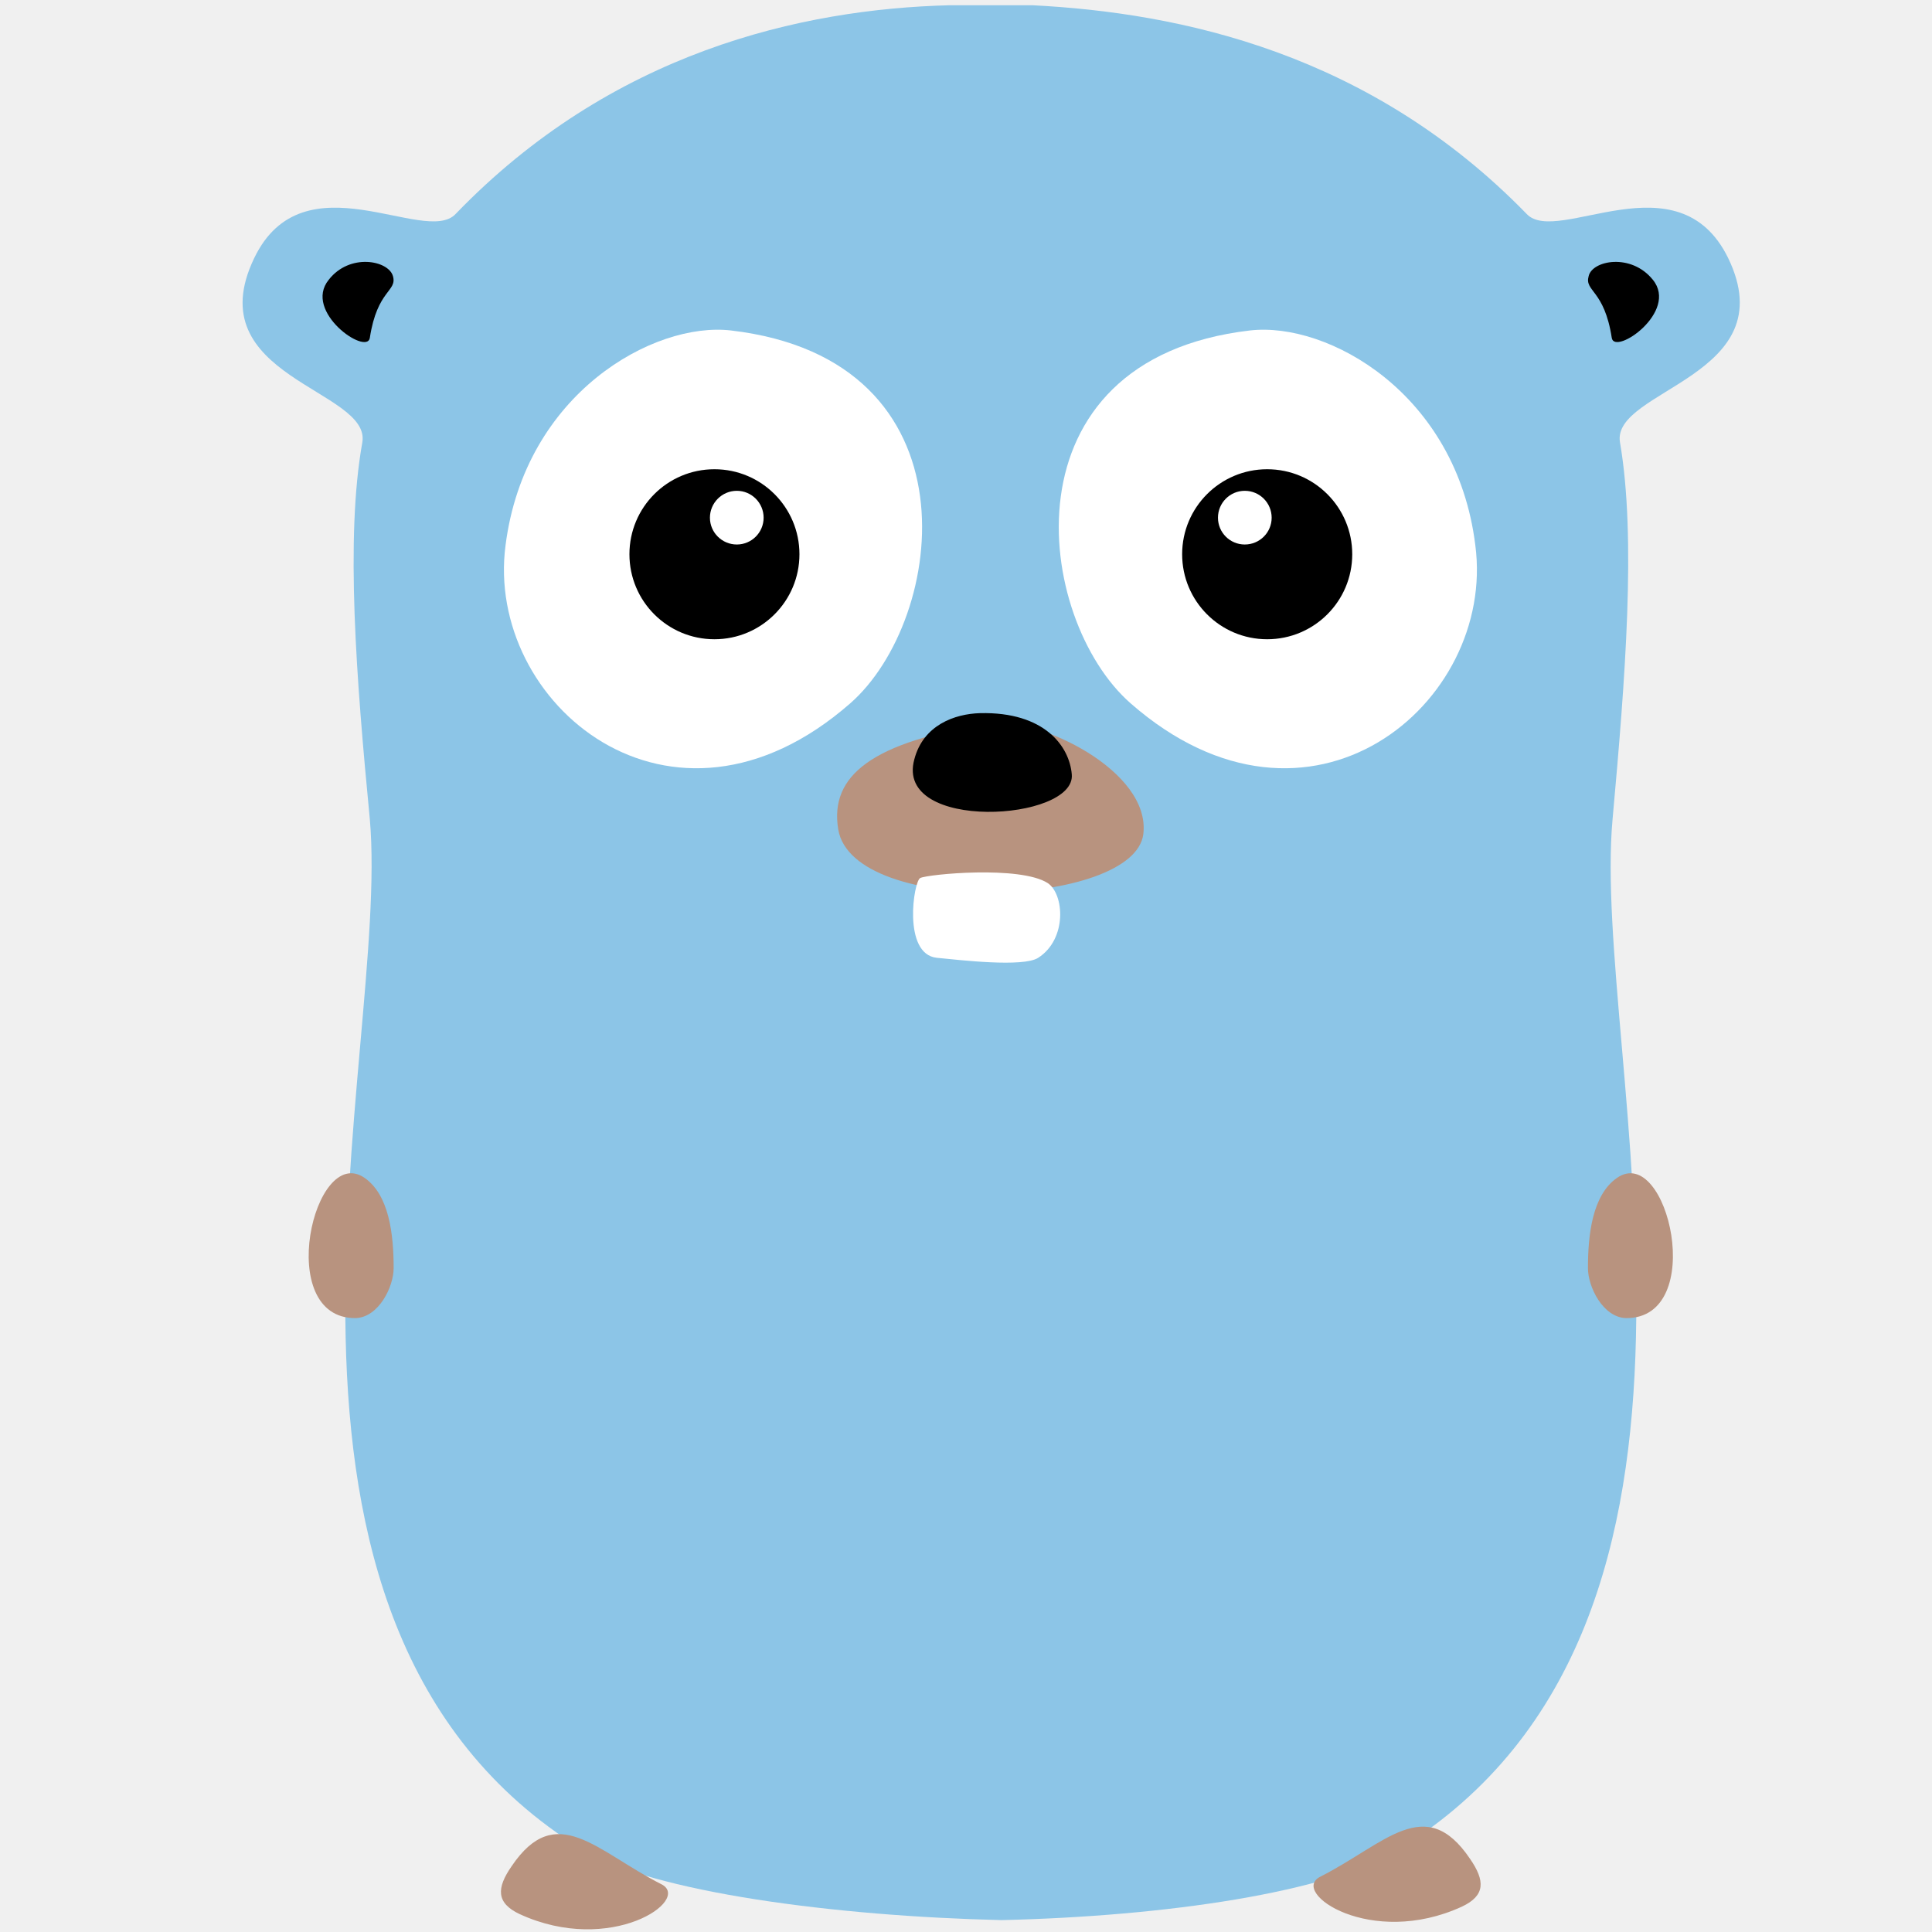
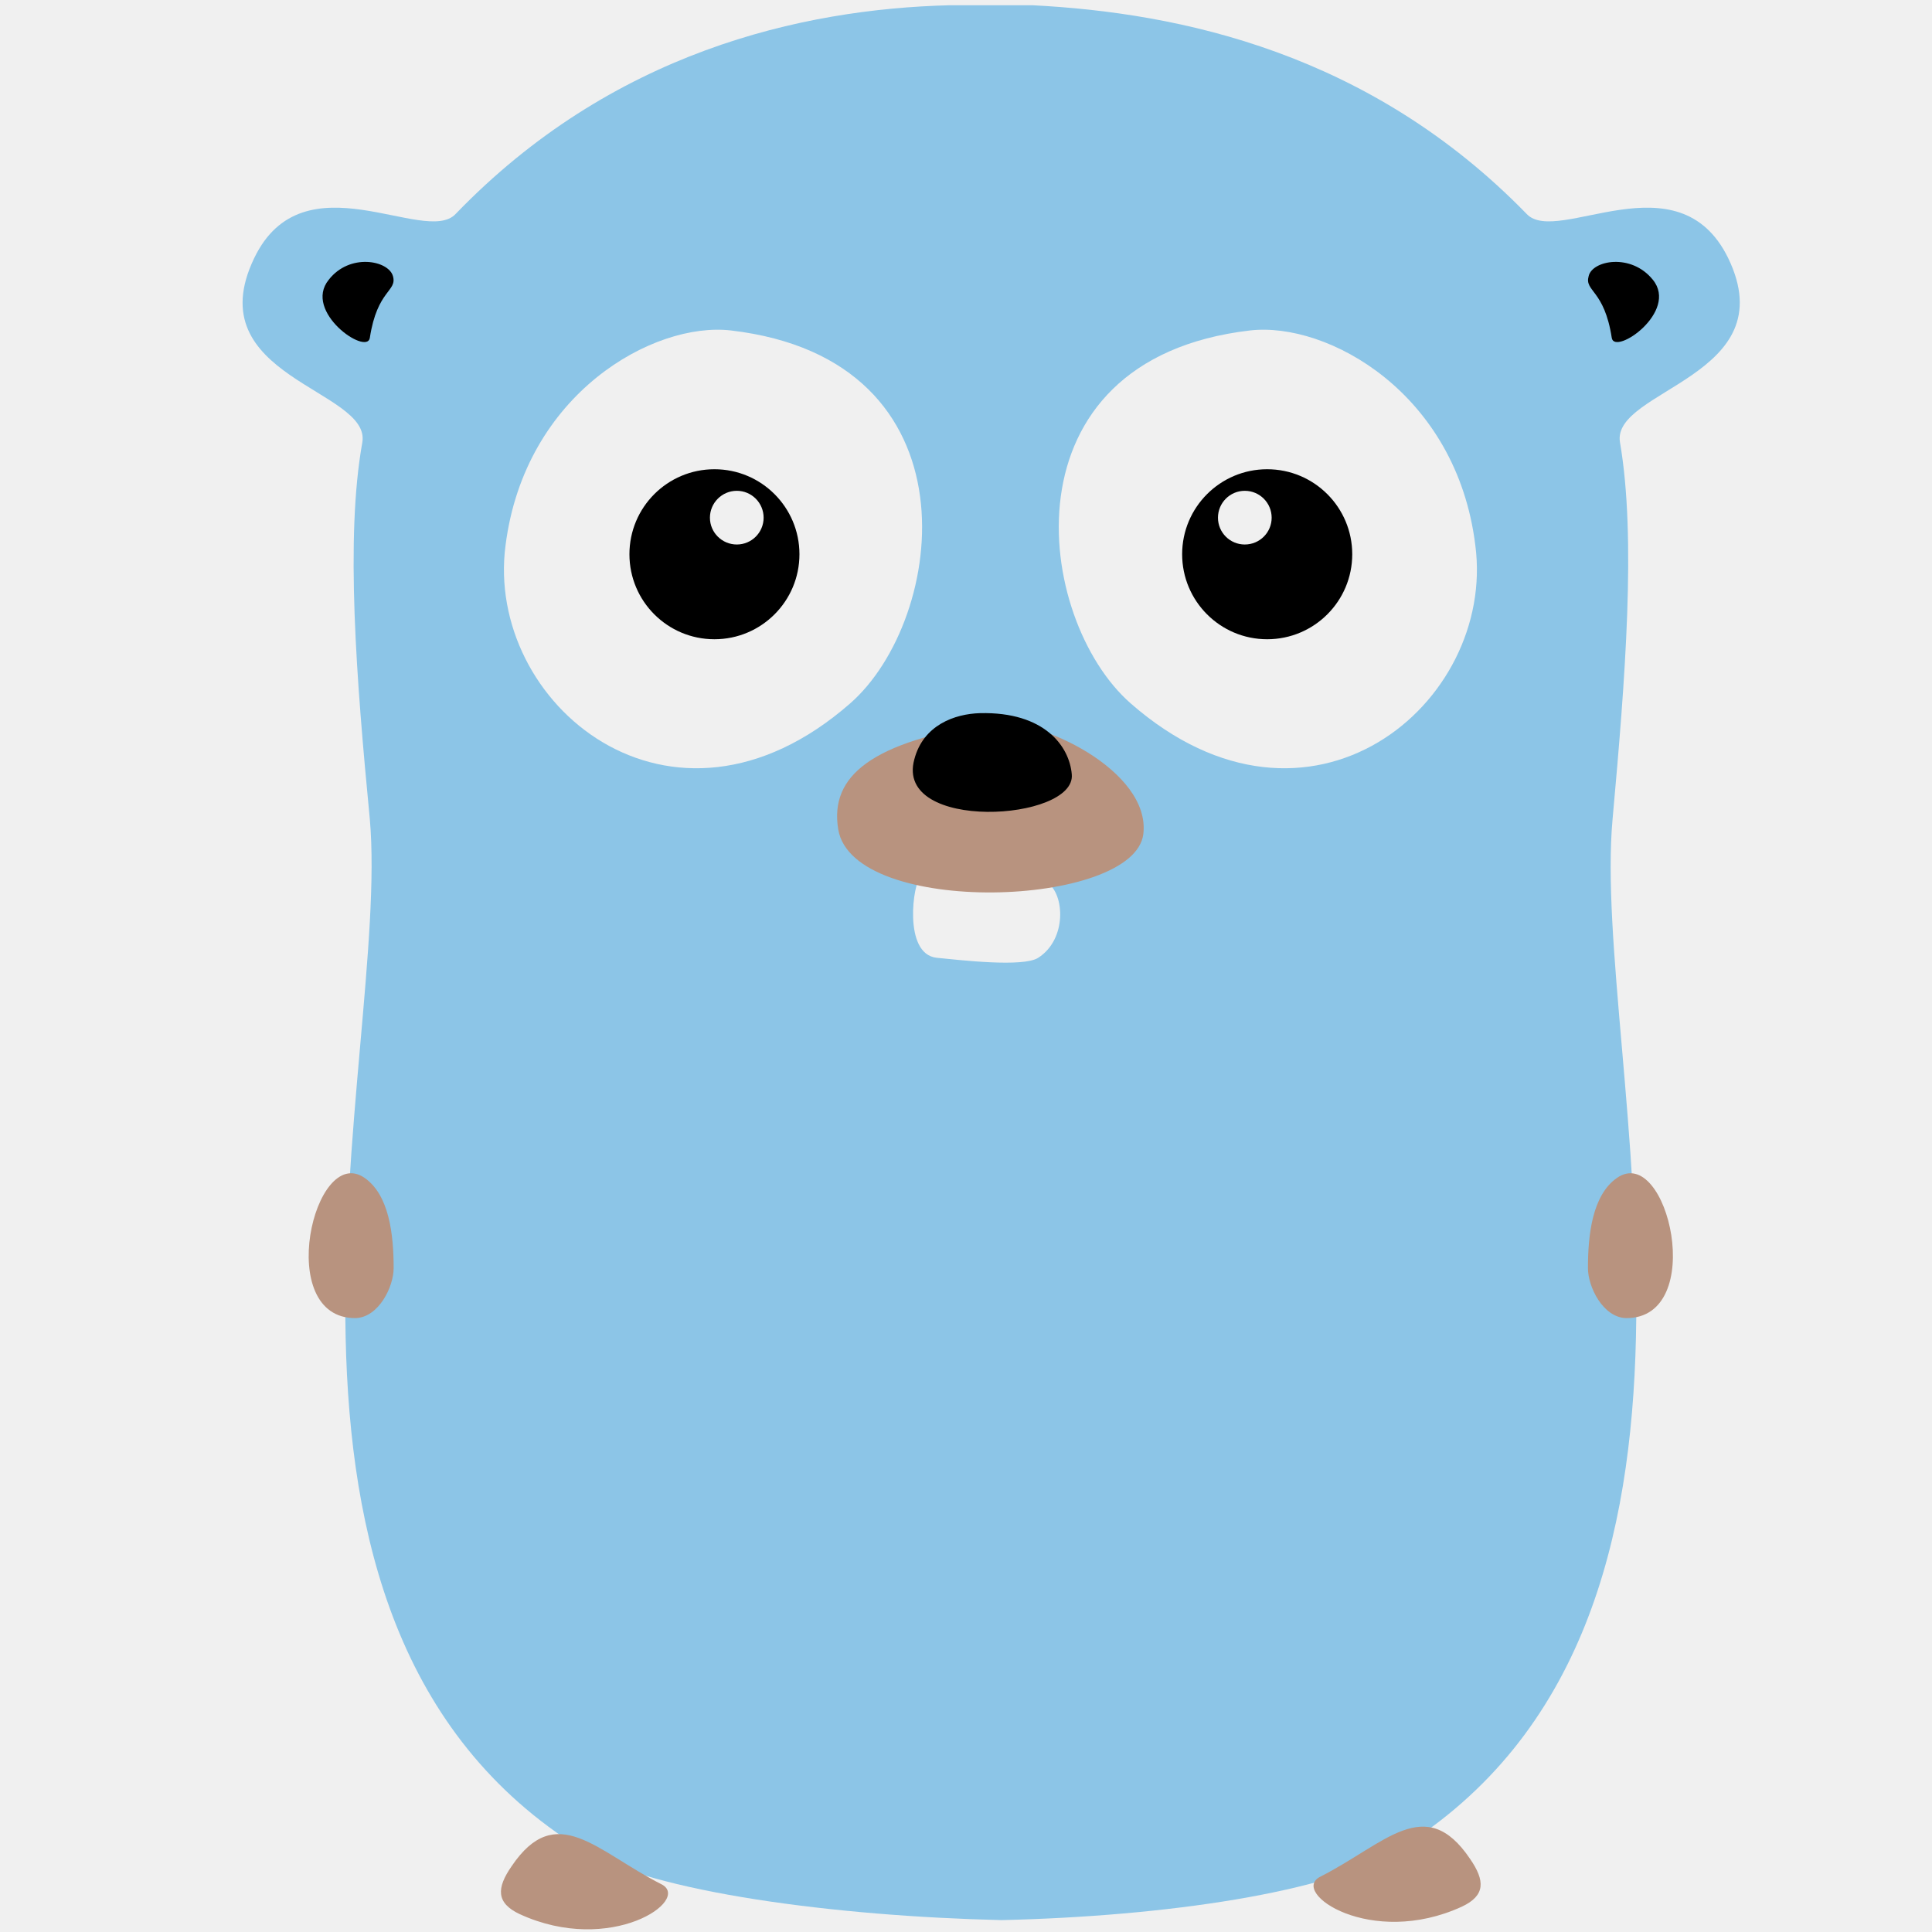
<svg xmlns="http://www.w3.org/2000/svg" width="24" height="24" viewBox="0 0 24 24">
  <g fill="none">
-     <path fill="#8CC5E7" d="M21.468,3.206 C20.847,1.937 19.346,3.058 18.966,2.659 C17.02,0.658 14.666,0.158 12.822,0.065 C12.822,0.065 11.988,0.065 11.803,0.065 C9.95,0.111 7.596,0.649 5.659,2.659 C5.28,3.058 3.769,1.937 3.158,3.206 C2.444,4.689 4.612,4.837 4.501,5.495 C4.288,6.681 4.427,8.442 4.594,10.175 C4.853,13.112 2.657,20.145 7.225,22.971 C8.087,23.509 10.413,23.805 12.433,23.852 L12.433,23.852 C12.433,23.852 12.442,23.852 12.442,23.852 C12.442,23.852 12.452,23.852 12.452,23.852 L12.452,23.852 C14.472,23.805 16.52,23.509 17.381,22.971 C21.959,20.145 19.763,13.112 20.032,10.175 C20.189,8.442 20.328,6.681 20.124,5.495 C20.013,4.837 22.181,4.68 21.468,3.206 Z" />
+     <path fill="#8CC5E7" d="M21.468,3.206 C22.181,4.68 20.013,4.837 20.124,5.495 C20.328,6.681 20.189,8.442 20.032,10.175 C19.763,13.112 21.959,20.145 17.381,22.971 C16.52,23.509 14.472,23.805 12.452,23.852 C12.452,23.852 12.442,23.852 12.442,23.852 C12.442,23.852 12.433,23.852 12.433,23.852 C10.413,23.805 8.087,23.509 7.225,22.971 C2.657,20.145 4.853,13.112 4.594,10.175 C4.427,8.442 4.288,6.681 4.501,5.495 C4.612,4.837 2.444,4.689 3.158,3.206 C3.769,1.937 5.28,3.058 5.659,2.659 C7.596,0.649 9.95,0.111 11.803,0.065 C11.988,0.065 12.822,0.065 12.822,0.065 C14.666,0.158 17.02,0.658 18.966,2.659 C19.346,3.058 20.847,1.937 21.468,3.206 Z M11.432,10.907 C11.349,10.944 11.21,11.852 11.636,11.898 C11.924,11.926 12.711,12.019 12.897,11.898 C13.258,11.666 13.221,11.11 13.017,10.971 C12.674,10.749 11.525,10.86 11.432,10.907 Z M9.079,4.105 C8.124,3.994 6.521,4.883 6.28,6.774 C6.021,8.738 8.337,10.684 10.561,8.738 C11.757,7.691 12.174,4.466 9.079,4.105 Z M15.528,4.105 C12.433,4.466 12.85,7.691 14.046,8.738 C16.269,10.684 18.586,8.738 18.327,6.774 C18.095,4.883 16.492,3.994 15.528,4.105 Z" />
    <path fill="#B8937F" d="M12.313,8.988 C12.897,8.905 14.296,9.572 14.203,10.36 C14.092,11.277 10.598,11.398 10.413,10.304 C10.302,9.637 10.83,9.211 12.313,8.988 Z M20.198,16.374 C19.911,16.364 19.726,15.985 19.726,15.753 C19.726,15.336 19.781,14.845 20.087,14.632 C20.717,14.196 21.218,16.383 20.198,16.374 Z M4.418,16.374 C3.398,16.383 3.899,14.196 4.529,14.632 C4.835,14.845 4.89,15.336 4.89,15.753 C4.89,15.985 4.705,16.364 4.418,16.374 Z M18.262,23.092 C18.447,23.361 18.456,23.546 18.16,23.685 C17.029,24.204 16.019,23.509 16.399,23.314 C17.205,22.907 17.706,22.267 18.262,23.092 Z M6.354,23.185 C6.91,22.36 7.411,22.999 8.217,23.407 C8.597,23.602 7.587,24.297 6.456,23.778 C6.16,23.639 6.169,23.453 6.354,23.185 Z" />
-     <path fill="#FFF" d="M15.528,4.105 C16.492,3.994 18.095,4.883 18.327,6.774 C18.586,8.738 16.269,10.684 14.046,8.738 C12.85,7.691 12.433,4.466 15.528,4.105 Z M11.432,10.907 C11.525,10.86 12.674,10.749 13.017,10.971 C13.221,11.11 13.258,11.666 12.897,11.898 C12.711,12.019 11.924,11.926 11.636,11.898 C11.21,11.852 11.349,10.944 11.432,10.907 Z M9.079,4.105 C12.174,4.466 11.757,7.691 10.561,8.738 C8.337,10.684 6.021,8.738 6.28,6.774 C6.521,4.883 8.124,3.994 9.079,4.105 Z" />
    <path fill="#000" d="M19.735,3.429 C19.781,3.234 20.263,3.141 20.532,3.475 C20.856,3.873 20.059,4.42 20.022,4.198 C19.93,3.595 19.68,3.623 19.735,3.429 Z M4.881,3.429 C4.937,3.623 4.686,3.595 4.594,4.198 C4.557,4.42 3.76,3.873 4.084,3.475 C4.344,3.141 4.825,3.234 4.881,3.429 Z M15.741,7.941 C15.158,7.941 14.685,7.468 14.685,6.885 C14.685,6.302 15.158,5.829 15.741,5.829 C16.325,5.829 16.798,6.302 16.798,6.885 C16.798,7.468 16.325,7.941 15.741,7.941 Z M15.463,6.764 C15.648,6.764 15.797,6.615 15.797,6.431 C15.797,6.247 15.648,6.097 15.463,6.097 C15.279,6.097 15.13,6.247 15.13,6.431 C15.13,6.615 15.279,6.764 15.463,6.764 Z M11.358,9.433 C11.469,9.007 11.859,8.868 12.174,8.859 C12.98,8.84 13.286,9.276 13.314,9.619 C13.369,10.202 11.108,10.341 11.358,9.433 Z M8.875,7.941 C8.291,7.941 7.819,7.468 7.819,6.885 C7.819,6.302 8.291,5.829 8.875,5.829 C9.458,5.829 9.931,6.302 9.931,6.885 C9.931,7.468 9.458,7.941 8.875,7.941 Z M9.153,6.764 C9.337,6.764 9.486,6.615 9.486,6.431 C9.486,6.247 9.337,6.097 9.153,6.097 C8.969,6.097 8.819,6.247 8.819,6.431 C8.819,6.615 8.969,6.764 9.153,6.764 Z" />
  </g>
</svg>
